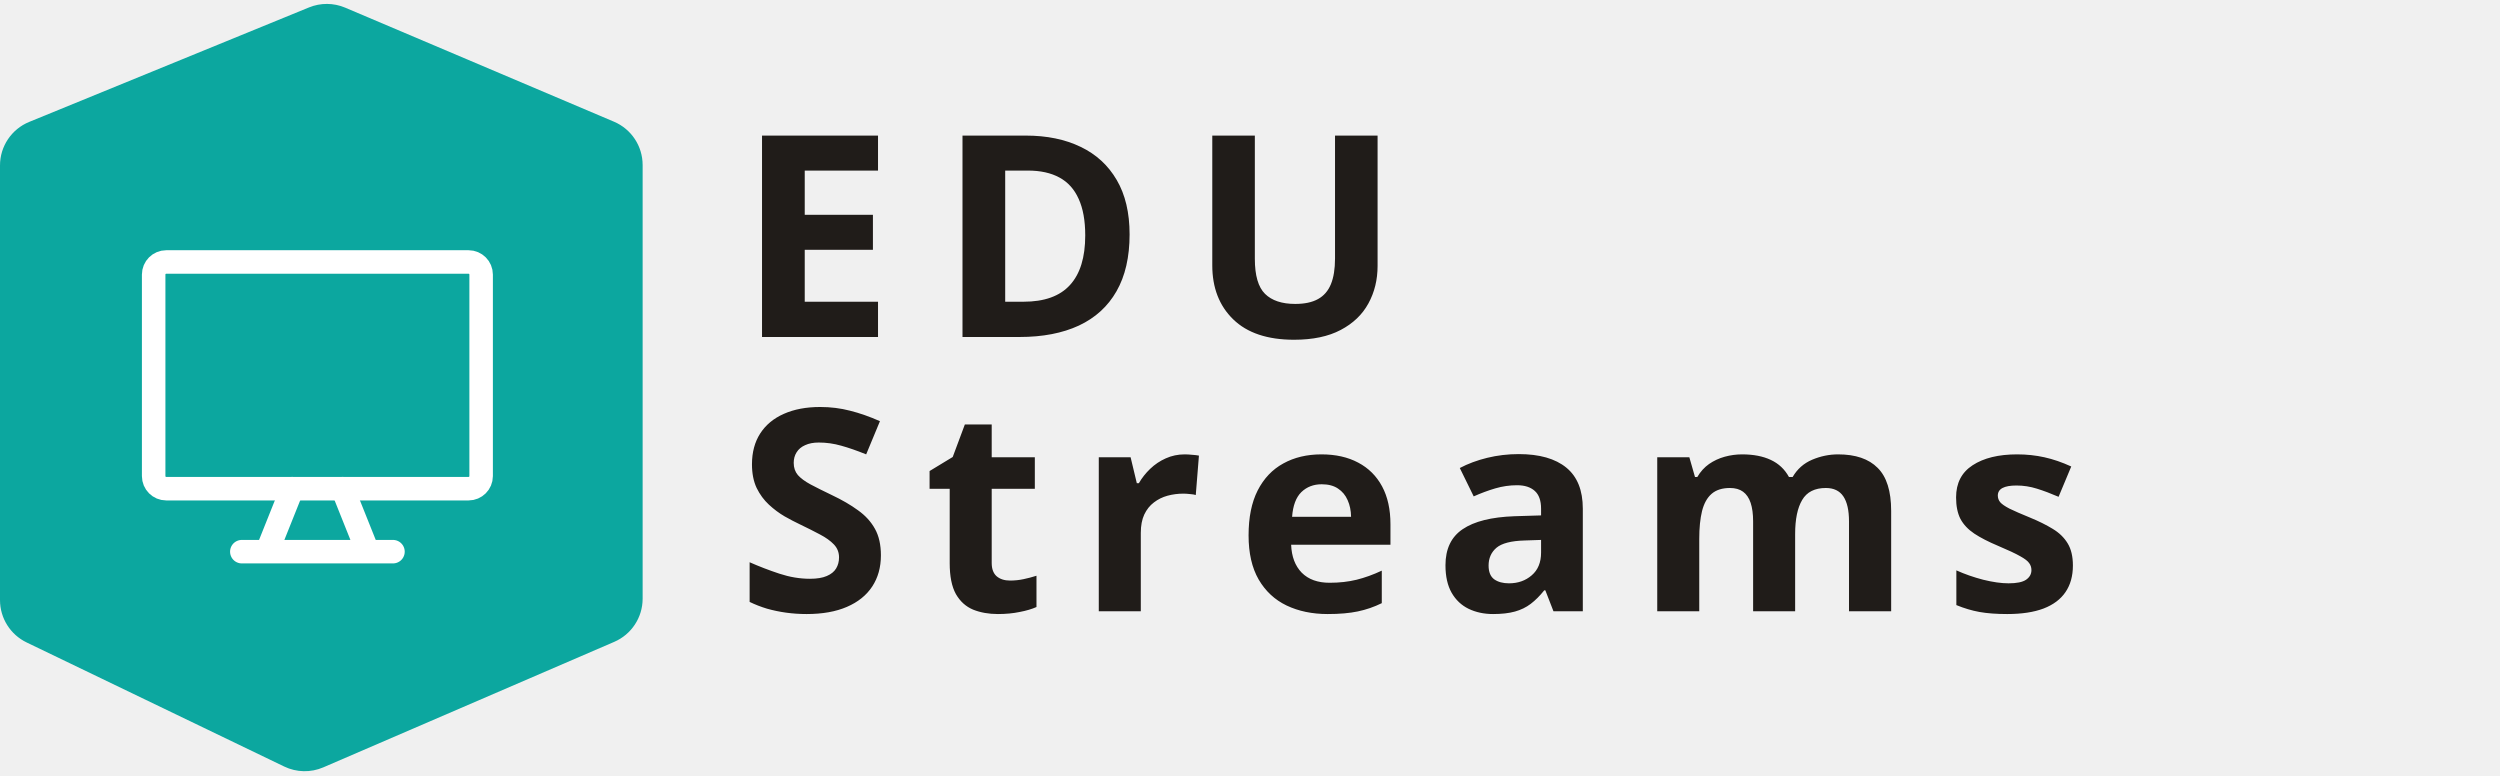
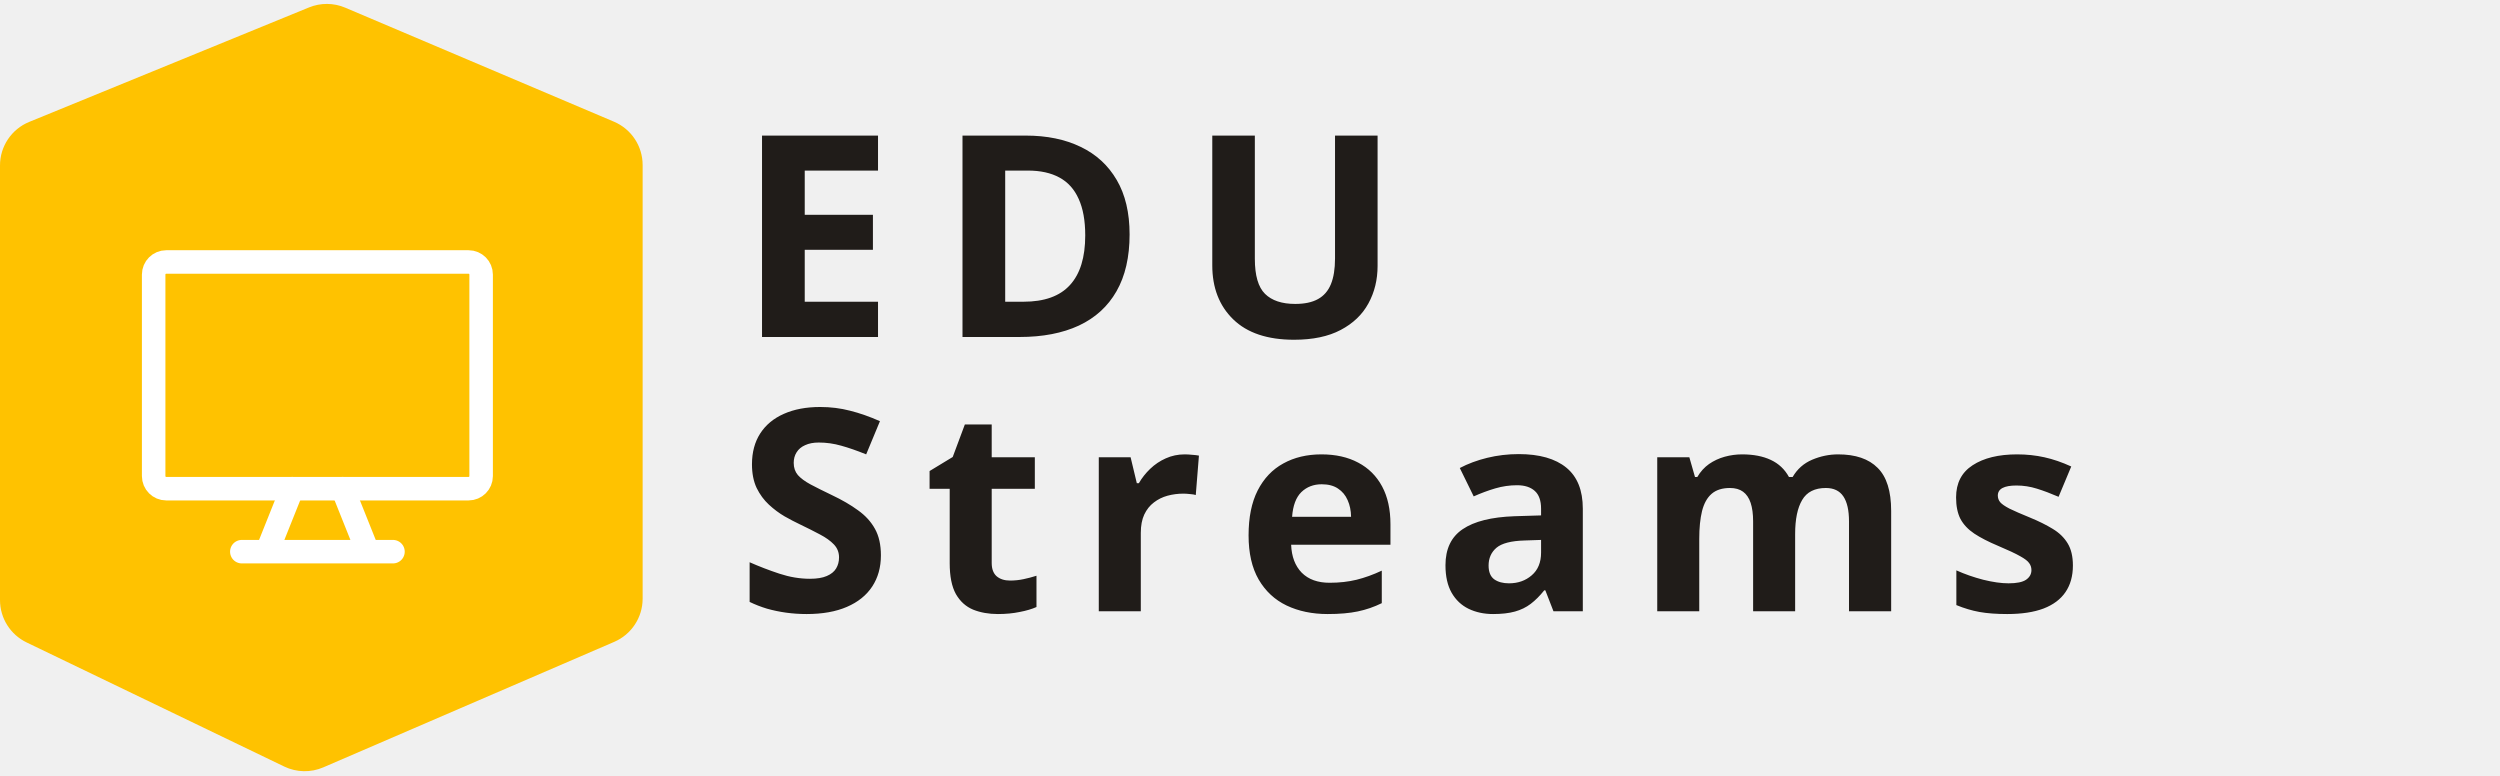
<svg xmlns="http://www.w3.org/2000/svg" width="319" height="99" viewBox="0 0 319 99" fill="none">
-   <path d="M0 21.108C0 18.672 1.473 16.477 3.728 15.555L39.43 0.947C40.911 0.341 42.573 0.352 44.046 0.977L78.344 15.528C80.56 16.469 82 18.644 82 21.052V76.392C82 78.787 80.576 80.953 78.376 81.902L41.251 97.916C39.655 98.604 37.837 98.567 36.271 97.812L3.396 81.975C1.32 80.975 0 78.874 0 76.569V21.108Z" fill="#0CA79F" />
+   <path d="M0 21.108C0 18.672 1.473 16.477 3.728 15.555L39.43 0.947C40.911 0.341 42.573 0.352 44.046 0.977L78.344 15.528C80.56 16.469 82 18.644 82 21.052V76.392C82 78.787 80.576 80.953 78.376 81.902L41.251 97.916C39.655 98.604 37.837 98.567 36.271 97.812L3.396 81.975C1.32 80.975 0 78.874 0 76.569V21.108Z" fill="#ffc200" />
  <path d="M59.785 33.428H21.214C20.326 33.428 19.607 34.148 19.607 35.036V60.75C19.607 61.638 20.326 62.357 21.214 62.357H59.785C60.673 62.357 61.393 61.638 61.393 60.75V35.036C61.393 34.148 60.673 33.428 59.785 33.428Z" stroke="white" stroke-width="3" stroke-linecap="round" stroke-linejoin="round" />
  <path d="M37.285 62.357L34.071 70.393M43.714 62.357L46.928 70.393M30.857 70.393H50.143" stroke="white" stroke-width="3" stroke-linecap="round" stroke-linejoin="round" />
  <path d="M112.035 43H97.234V17.301H112.035V21.766H102.684V27.408H111.385V31.873H102.684V38.5H112.035V43ZM144.136 29.904C144.136 32.799 143.58 35.219 142.466 37.164C141.365 39.098 139.765 40.557 137.668 41.541C135.57 42.514 133.045 43 130.091 43H122.814V17.301H130.882C133.578 17.301 135.916 17.781 137.896 18.742C139.877 19.691 141.412 21.104 142.502 22.979C143.591 24.842 144.136 27.15 144.136 29.904ZM138.476 30.045C138.476 28.146 138.195 26.588 137.632 25.369C137.082 24.139 136.261 23.23 135.171 22.645C134.093 22.059 132.757 21.766 131.164 21.766H128.263V38.5H130.601C133.261 38.5 135.236 37.791 136.525 36.373C137.826 34.955 138.476 32.846 138.476 30.045ZM175.78 17.301V33.93C175.78 35.699 175.388 37.299 174.603 38.728C173.829 40.147 172.652 41.272 171.07 42.103C169.499 42.935 167.519 43.352 165.128 43.352C161.73 43.352 159.14 42.484 157.359 40.75C155.577 39.016 154.687 36.719 154.687 33.859V17.301H160.118V33.033C160.118 35.154 160.552 36.643 161.419 37.498C162.286 38.353 163.57 38.781 165.269 38.781C166.464 38.781 167.431 38.576 168.169 38.166C168.919 37.756 169.47 37.123 169.821 36.268C170.173 35.412 170.349 34.322 170.349 32.998V17.301H175.78Z" fill="#201C19" />
  <path d="M112.404 70.863C112.404 72.387 112.035 73.711 111.297 74.836C110.559 75.961 109.48 76.828 108.062 77.438C106.656 78.047 104.945 78.352 102.93 78.352C102.039 78.352 101.166 78.293 100.311 78.176C99.467 78.059 98.652 77.889 97.867 77.666C97.094 77.432 96.356 77.144 95.652 76.805V71.742C96.871 72.281 98.137 72.768 99.449 73.201C100.762 73.635 102.062 73.852 103.352 73.852C104.242 73.852 104.957 73.734 105.496 73.5C106.047 73.266 106.445 72.943 106.691 72.533C106.938 72.123 107.061 71.654 107.061 71.127C107.061 70.482 106.844 69.932 106.41 69.475C105.977 69.018 105.379 68.59 104.617 68.191C103.867 67.793 103.018 67.365 102.068 66.908C101.471 66.627 100.82 66.287 100.117 65.889C99.414 65.478 98.746 64.981 98.113 64.394C97.481 63.809 96.959 63.1 96.549 62.268C96.15 61.424 95.951 60.416 95.951 59.244C95.951 57.709 96.303 56.397 97.006 55.307C97.709 54.217 98.711 53.385 100.012 52.81C101.324 52.225 102.871 51.932 104.652 51.932C105.988 51.932 107.26 52.09 108.467 52.406C109.686 52.711 110.957 53.156 112.281 53.742L110.523 57.978C109.34 57.498 108.279 57.129 107.342 56.871C106.404 56.602 105.449 56.467 104.477 56.467C103.797 56.467 103.217 56.578 102.736 56.801C102.256 57.012 101.893 57.316 101.646 57.715C101.4 58.102 101.277 58.553 101.277 59.068C101.277 59.678 101.453 60.193 101.805 60.615C102.168 61.025 102.707 61.424 103.422 61.81C104.148 62.197 105.051 62.648 106.129 63.164C107.441 63.785 108.561 64.436 109.486 65.115C110.424 65.783 111.145 66.574 111.648 67.488C112.152 68.391 112.404 69.516 112.404 70.863ZM128.88 74.08C129.466 74.08 130.034 74.022 130.585 73.904C131.147 73.787 131.704 73.641 132.255 73.465V77.455C131.681 77.713 130.966 77.924 130.11 78.088C129.267 78.264 128.341 78.352 127.333 78.352C126.161 78.352 125.106 78.164 124.169 77.789C123.243 77.402 122.511 76.74 121.972 75.803C121.444 74.853 121.181 73.535 121.181 71.848V62.373H118.614V60.105L121.567 58.312L123.114 54.164H126.542V58.348H132.044V62.373H126.542V71.848C126.542 72.598 126.753 73.16 127.175 73.535C127.608 73.898 128.177 74.08 128.88 74.08ZM151.174 57.978C151.443 57.978 151.754 57.996 152.106 58.031C152.469 58.055 152.762 58.09 152.984 58.137L152.58 63.164C152.404 63.105 152.152 63.065 151.824 63.041C151.508 63.006 151.232 62.988 150.998 62.988C150.307 62.988 149.633 63.076 148.977 63.252C148.332 63.428 147.752 63.715 147.236 64.113C146.721 64.5 146.311 65.016 146.006 65.66C145.713 66.293 145.566 67.072 145.566 67.998V78H140.205V58.348H144.266L145.057 61.652H145.32C145.707 60.984 146.188 60.375 146.762 59.824C147.348 59.262 148.01 58.816 148.748 58.488C149.498 58.148 150.307 57.978 151.174 57.978ZM168.616 57.978C170.433 57.978 171.997 58.33 173.31 59.033C174.622 59.725 175.636 60.732 176.351 62.057C177.066 63.381 177.423 64.998 177.423 66.908V69.51H164.749C164.808 71.022 165.259 72.211 166.103 73.078C166.958 73.934 168.142 74.361 169.653 74.361C170.907 74.361 172.056 74.232 173.099 73.975C174.142 73.717 175.214 73.33 176.316 72.814V76.963C175.343 77.443 174.323 77.795 173.257 78.018C172.202 78.24 170.919 78.352 169.407 78.352C167.439 78.352 165.693 77.988 164.169 77.262C162.657 76.535 161.468 75.428 160.601 73.939C159.745 72.451 159.318 70.576 159.318 68.314C159.318 66.018 159.704 64.107 160.478 62.584C161.263 61.049 162.353 59.9 163.747 59.139C165.142 58.365 166.765 57.978 168.616 57.978ZM168.651 61.793C167.609 61.793 166.741 62.127 166.05 62.795C165.37 63.463 164.978 64.512 164.872 65.941H172.396C172.384 65.144 172.237 64.436 171.956 63.815C171.687 63.193 171.276 62.701 170.726 62.338C170.187 61.975 169.495 61.793 168.651 61.793ZM193.793 57.943C196.43 57.943 198.451 58.518 199.858 59.666C201.264 60.815 201.967 62.56 201.967 64.904V78H198.223L197.186 75.328H197.045C196.483 76.031 195.908 76.606 195.322 77.051C194.736 77.496 194.063 77.824 193.301 78.035C192.539 78.246 191.613 78.352 190.524 78.352C189.363 78.352 188.32 78.129 187.395 77.684C186.481 77.238 185.76 76.559 185.233 75.644C184.705 74.719 184.442 73.547 184.442 72.129C184.442 70.043 185.174 68.508 186.639 67.523C188.104 66.527 190.301 65.977 193.231 65.871L196.641 65.766V64.904C196.641 63.873 196.371 63.117 195.832 62.637C195.293 62.156 194.543 61.916 193.582 61.916C192.633 61.916 191.701 62.051 190.787 62.32C189.873 62.59 188.959 62.93 188.045 63.34L186.27 59.719C187.313 59.168 188.479 58.734 189.768 58.418C191.069 58.102 192.41 57.943 193.793 57.943ZM196.641 68.894L194.567 68.965C192.832 69.012 191.625 69.322 190.945 69.897C190.277 70.471 189.944 71.227 189.944 72.164C189.944 72.984 190.184 73.57 190.664 73.922C191.145 74.262 191.772 74.432 192.545 74.432C193.694 74.432 194.66 74.092 195.445 73.412C196.242 72.732 196.641 71.766 196.641 70.512V68.894ZM234.544 57.978C236.771 57.978 238.452 58.553 239.589 59.701C240.738 60.838 241.312 62.666 241.312 65.186V78H235.933V66.522C235.933 65.115 235.693 64.055 235.212 63.34C234.732 62.625 233.988 62.268 232.98 62.268C231.562 62.268 230.554 62.777 229.956 63.797C229.359 64.805 229.06 66.252 229.06 68.139V78H223.698V66.522C223.698 65.584 223.593 64.799 223.382 64.166C223.171 63.533 222.849 63.059 222.415 62.742C221.982 62.426 221.425 62.268 220.745 62.268C219.749 62.268 218.964 62.52 218.39 63.023C217.827 63.516 217.423 64.248 217.177 65.221C216.943 66.182 216.825 67.359 216.825 68.754V78H211.464V58.348H215.56L216.28 60.861H216.579C216.978 60.182 217.476 59.631 218.073 59.209C218.683 58.787 219.351 58.477 220.077 58.277C220.804 58.078 221.542 57.978 222.292 57.978C223.734 57.978 224.952 58.213 225.948 58.682C226.956 59.15 227.73 59.877 228.269 60.861H228.743C229.329 59.853 230.155 59.121 231.222 58.664C232.3 58.207 233.407 57.978 234.544 57.978ZM264.502 72.164C264.502 73.5 264.186 74.631 263.553 75.557C262.932 76.471 262 77.168 260.758 77.648C259.516 78.117 257.969 78.352 256.117 78.352C254.746 78.352 253.569 78.264 252.584 78.088C251.612 77.912 250.627 77.619 249.631 77.209V72.779C250.697 73.26 251.84 73.658 253.059 73.975C254.289 74.279 255.367 74.432 256.293 74.432C257.336 74.432 258.08 74.279 258.526 73.975C258.983 73.658 259.211 73.248 259.211 72.744C259.211 72.416 259.117 72.123 258.93 71.865C258.754 71.596 258.367 71.297 257.77 70.969C257.172 70.629 256.235 70.189 254.957 69.65C253.727 69.135 252.713 68.613 251.916 68.086C251.131 67.559 250.545 66.938 250.158 66.223C249.783 65.496 249.596 64.576 249.596 63.463C249.596 61.647 250.299 60.281 251.705 59.367C253.123 58.441 255.016 57.978 257.383 57.978C258.602 57.978 259.762 58.102 260.864 58.348C261.977 58.594 263.119 58.986 264.291 59.525L262.674 63.393C261.701 62.971 260.781 62.625 259.914 62.355C259.059 62.086 258.186 61.951 257.295 61.951C256.51 61.951 255.918 62.057 255.52 62.268C255.121 62.478 254.922 62.801 254.922 63.234C254.922 63.551 255.022 63.832 255.221 64.078C255.432 64.324 255.83 64.6 256.416 64.904C257.014 65.197 257.887 65.578 259.035 66.047C260.149 66.504 261.115 66.984 261.936 67.488C262.756 67.981 263.389 68.596 263.834 69.334C264.28 70.061 264.502 71.004 264.502 72.164Z" fill="#201C19" />
</svg>
